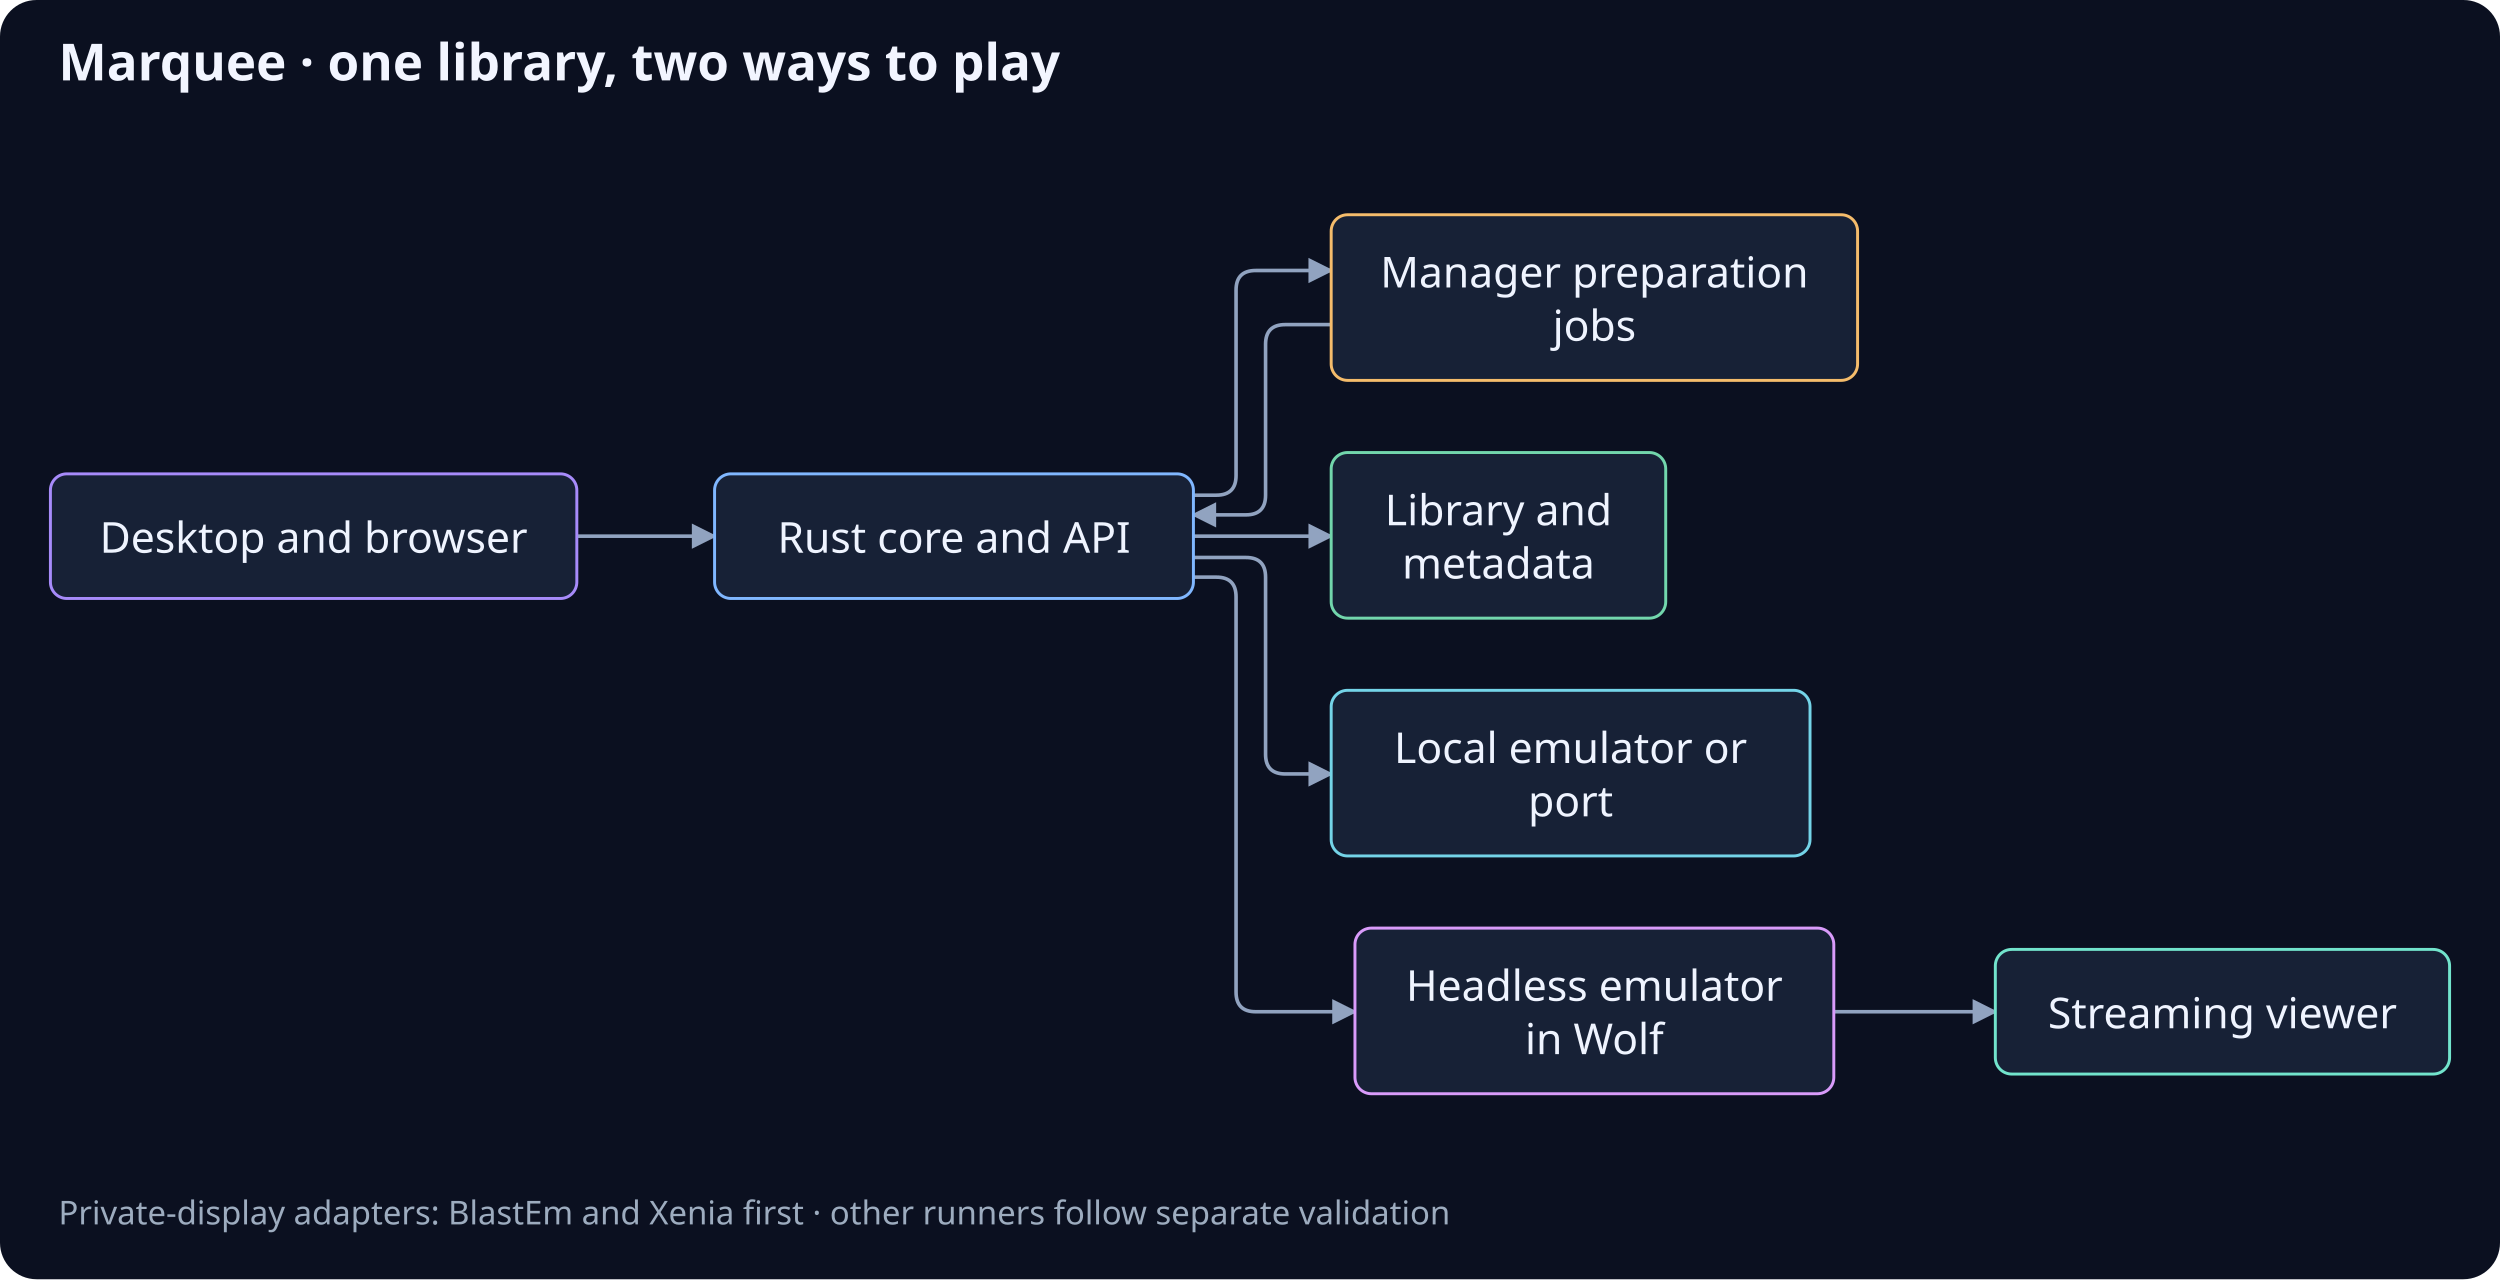
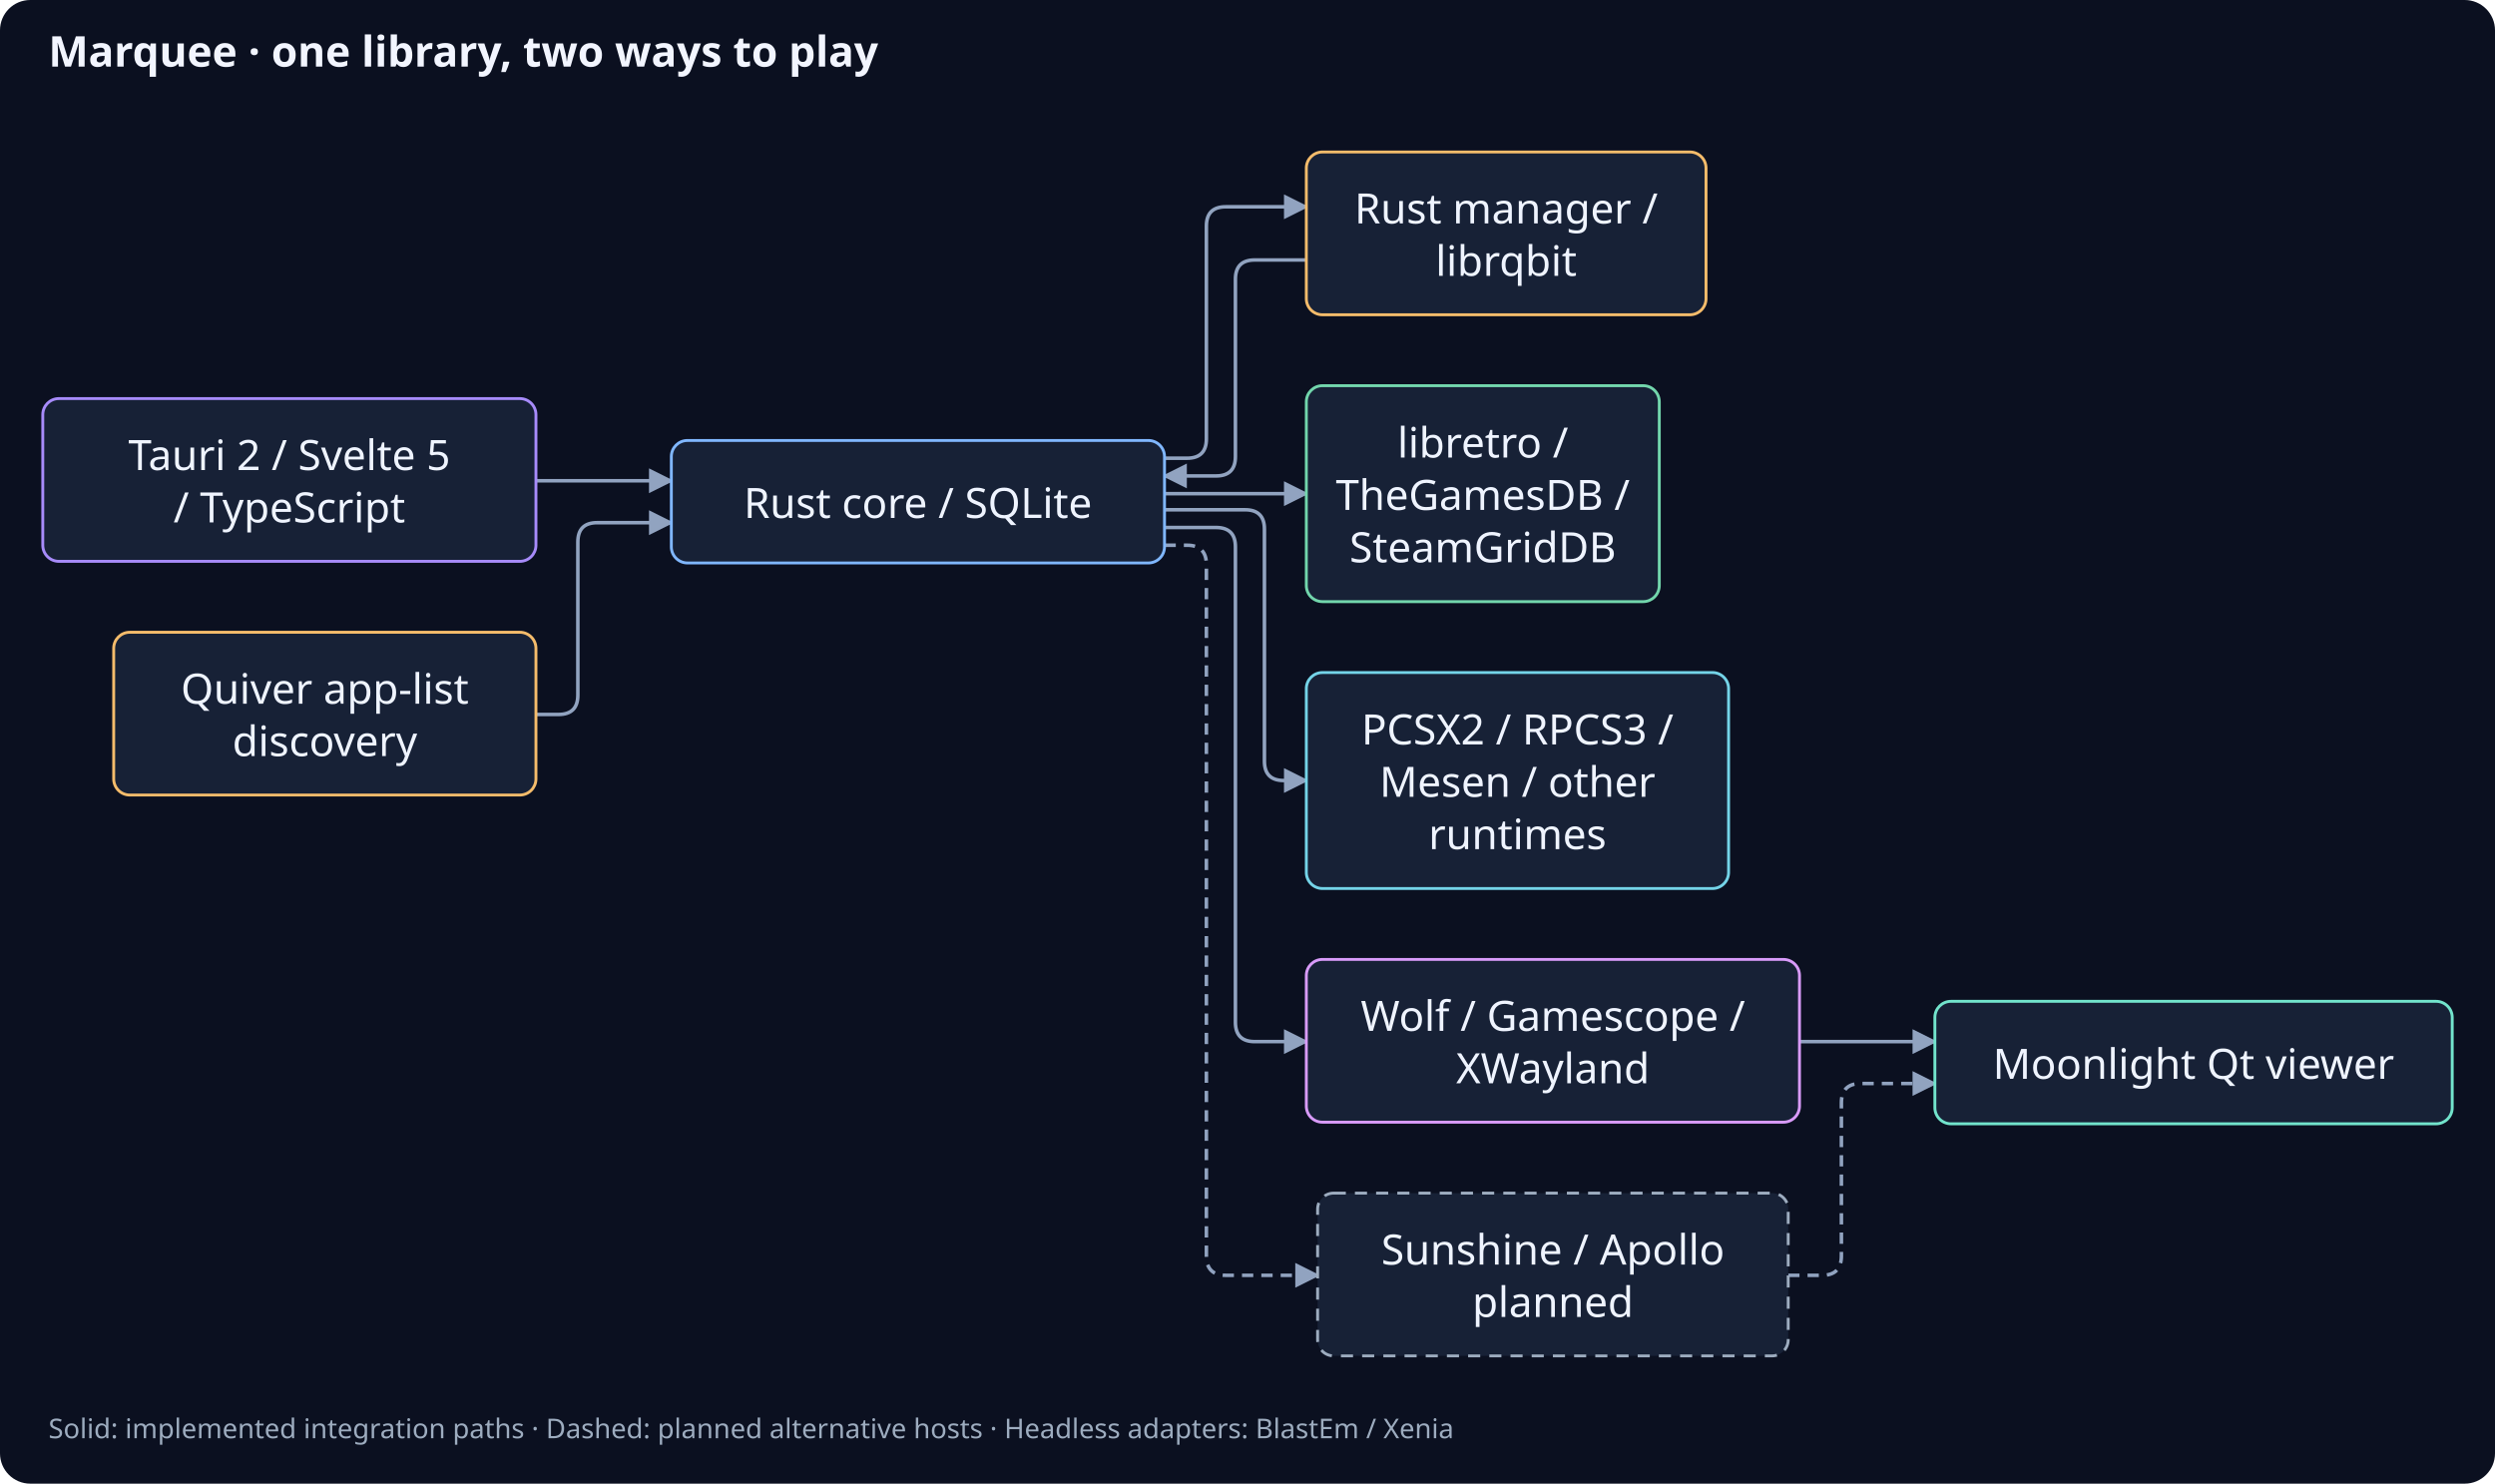
- <svg xmlns="http://www.w3.org/2000/svg" width="1368" height="700" viewBox="0 0 1368 700" role="img" aria-labelledby="title desc">
-   <rect width="1368" height="700" rx="20" fill="#0b1020" />
+ <svg xmlns="http://www.w3.org/2000/svg" width="1648" height="980" viewBox="0 0 1648 980" role="img" aria-labelledby="title desc">
+   <rect width="1648" height="980" rx="20" fill="#0b1020" />
  <text x="32" y="44" fill="#f2f5ff" font-family="sans-serif" font-size="28" font-weight="700">Marquee · one library, two ways to play</text>
  <defs>
    <marker id="arrow" viewBox="0 0 10 10" refX="9" refY="5" markerWidth="7" markerHeight="7" orient="auto-start-reverse">
      <path d="M0 0L10 5L0 10Z" fill="#91a3c0" />
    </marker>
  </defs>
  <g transform="translate(24 68)">
-     <path d="M 291.64 225.39 L 367.02 225.39" fill="none" stroke="#91a3c0" stroke-width="1.974" marker-end="url(#arrow)" />
-     <path d="M 629.04 202.96 L 641.60 202.96 Q 652.37 202.96 652.37 192.19 L 652.37 90.79 Q 652.37 80.02 663.14 80.02 L 704.42 80.02" fill="none" stroke="#91a3c0" stroke-width="1.974" marker-end="url(#arrow)" />
-     <path d="M 704.42 109.63 L 679.29 109.63 Q 668.52 109.63 668.52 120.40 L 668.52 202.96 Q 668.52 213.73 657.76 213.73 L 629.04 213.73" fill="none" stroke="#91a3c0" stroke-width="1.974" marker-end="url(#arrow)" />
-     <path d="M 629.04 225.39 L 704.42 225.39" fill="none" stroke="#91a3c0" stroke-width="1.974" marker-end="url(#arrow)" />
-     <path d="M 629.04 237.06 L 657.76 237.06 Q 668.52 237.06 668.52 247.82 L 668.52 344.74 Q 668.52 355.51 679.29 355.51 L 704.42 355.51" fill="none" stroke="#91a3c0" stroke-width="1.974" marker-end="url(#arrow)" />
-     <path d="M 629.04 247.82 L 641.60 247.82 Q 652.37 247.82 652.37 258.59 L 652.37 474.85 Q 652.37 485.62 663.14 485.62 L 717.43 485.62" fill="none" stroke="#91a3c0" stroke-width="1.974" marker-end="url(#arrow)" />
-     <path d="M 979.46 485.62 L 1067.85 485.62" fill="none" stroke="#91a3c0" stroke-width="1.974" marker-end="url(#arrow)" />
-     <rect x="3.589" y="191.292" width="288.049" height="68.199" rx="8.973" fill="#172136" stroke="#a78bfa" stroke-width="1.615" />
-     <text x="147.614" y="225.391" dominant-baseline="central" text-anchor="middle" fill="#eff4ff" font-family="sans-serif" font-size="23.331">Desktop and browser</text>
-     <rect x="367.016" y="191.292" width="262.026" height="68.199" rx="8.973" fill="#172136" stroke="#80b7ff" stroke-width="1.615" />
-     <text x="498.029" y="225.391" dominant-baseline="central" text-anchor="middle" fill="#eff4ff" font-family="sans-serif" font-size="23.331">Rust core and API</text>
-     <rect x="704.419" y="49.511" width="288.049" height="90.632" rx="8.973" fill="#172136" stroke="#f5bc6b" stroke-width="1.615" />
-     <text x="848.443" y="80.245" dominant-baseline="central" text-anchor="middle" fill="#eff4ff" font-family="sans-serif" font-size="23.331">Manager preparation</text>
-     <text x="848.443" y="109.409" dominant-baseline="central" text-anchor="middle" fill="#eff4ff" font-family="sans-serif" font-size="23.331">jobs</text>
-     <rect x="704.419" y="179.626" width="183.059" height="90.632" rx="8.973" fill="#172136" stroke="#72d6ac" stroke-width="1.615" />
-     <text x="795.948" y="210.36" dominant-baseline="central" text-anchor="middle" fill="#eff4ff" font-family="sans-serif" font-size="23.331">Library and</text>
-     <text x="795.948" y="239.524" dominant-baseline="central" text-anchor="middle" fill="#eff4ff" font-family="sans-serif" font-size="23.331">metadata</text>
-     <rect x="704.419" y="309.742" width="262.026" height="90.632" rx="8.973" fill="#172136" stroke="#74d4e8" stroke-width="1.615" />
-     <text x="835.432" y="340.476" dominant-baseline="central" text-anchor="middle" fill="#eff4ff" font-family="sans-serif" font-size="23.331">Local emulator or</text>
-     <text x="835.432" y="369.64" dominant-baseline="central" text-anchor="middle" fill="#eff4ff" font-family="sans-serif" font-size="23.331">port</text>
-     <rect x="717.43" y="439.857" width="262.026" height="90.632" rx="8.973" fill="#172136" stroke="#d99bfa" stroke-width="1.615" />
-     <text x="848.443" y="470.591" dominant-baseline="central" text-anchor="middle" fill="#eff4ff" font-family="sans-serif" font-size="23.331">Headless emulator</text>
-     <text x="848.443" y="499.755" dominant-baseline="central" text-anchor="middle" fill="#eff4ff" font-family="sans-serif" font-size="23.331">in Wolf</text>
-     <rect x="1067.845" y="451.523" width="248.566" height="68.199" rx="8.973" fill="#172136" stroke="#72e4cc" stroke-width="1.615" />
-     <text x="1192.128" y="485.622" dominant-baseline="central" text-anchor="middle" fill="#eff4ff" font-family="sans-serif" font-size="23.331">Streaming viewer</text>
+     <path d="M 330.01 249.56 L 419.43 249.56" fill="none" stroke="#91a3c0" stroke-width="2.342" marker-end="url(#arrow)" />
+     <path d="M 330.01 403.92 L 344.91 403.92 Q 357.68 403.92 357.68 391.14 L 357.68 290.01 Q 357.68 277.24 370.46 277.24 L 419.43 277.24" fill="none" stroke="#91a3c0" stroke-width="2.342" marker-end="url(#arrow)" />
+     <path d="M 745.18 234.66 L 760.08 234.66 Q 772.85 234.66 772.85 221.88 L 772.85 81.36 Q 772.85 68.59 785.63 68.59 L 838.86 68.59" fill="none" stroke="#91a3c0" stroke-width="2.342" marker-end="url(#arrow)" />
+     <path d="M 838.86 103.72 L 804.79 103.72 Q 792.02 103.72 792.02 116.49 L 792.02 233.59 Q 792.02 246.37 779.24 246.37 L 745.18 246.37" fill="none" stroke="#91a3c0" stroke-width="2.342" marker-end="url(#arrow)" />
+     <path d="M 745.18 258.08 L 838.86 258.08" fill="none" stroke="#91a3c0" stroke-width="2.342" marker-end="url(#arrow)" />
+     <path d="M 745.18 268.72 L 798.40 268.72 Q 811.18 268.72 811.18 281.50 L 811.18 434.79 Q 811.18 447.56 823.95 447.56 L 838.86 447.56" fill="none" stroke="#91a3c0" stroke-width="2.342" marker-end="url(#arrow)" />
+     <path d="M 745.18 280.43 L 779.24 280.43 Q 792.02 280.43 792.02 293.21 L 792.02 607.25 Q 792.02 620.02 804.79 620.02 L 838.86 620.02" fill="none" stroke="#91a3c0" stroke-width="2.342" marker-end="url(#arrow)" />
+     <path d="M 1164.60 620.02 L 1254.03 620.02" fill="none" stroke="#91a3c0" stroke-width="2.342" marker-end="url(#arrow)" />
+     <path d="M 745.18 292.14 L 760.08 292.14 Q 772.85 292.14 772.85 304.92 L 772.85 761.60 Q 772.85 774.38 785.63 774.38 L 846.31 774.38" fill="none" stroke="#91a3c0" stroke-width="2.342" stroke-dasharray="7.452 5.323" marker-end="url(#arrow)" />
+     <path d="M 1157.15 774.38 L 1179.51 774.38 Q 1192.28 774.38 1192.28 761.60 L 1192.28 660.47 Q 1192.28 647.70 1205.06 647.70 L 1254.03 647.70" fill="none" stroke="#91a3c0" stroke-width="2.342" stroke-dasharray="7.452 5.323" marker-end="url(#arrow)" />
+     <rect x="4.258" y="195.269" width="325.749" height="107.518" rx="10.645" fill="#172136" stroke="#a78bfa" stroke-width="1.916" />
+     <text x="167.132" y="231.73" dominant-baseline="central" text-anchor="middle" fill="#eff4ff" font-family="sans-serif" font-size="27.678">Tauri 2 / Svelte 5</text>
+     <text x="167.132" y="266.327" dominant-baseline="central" text-anchor="middle" fill="#eff4ff" font-family="sans-serif" font-size="27.678">/ TypeScript</text>
+     <rect x="419.428" y="222.947" width="325.749" height="80.905" rx="10.645" fill="#172136" stroke="#80b7ff" stroke-width="1.916" />
+     <text x="582.302" y="263.4" dominant-baseline="central" text-anchor="middle" fill="#eff4ff" font-family="sans-serif" font-size="27.678">Rust core / SQLite</text>
+     <rect x="51.098" y="349.627" width="278.909" height="107.518" rx="10.645" fill="#172136" stroke="#f5bc6b" stroke-width="1.916" />
+     <text x="190.552" y="386.088" dominant-baseline="central" text-anchor="middle" fill="#eff4ff" font-family="sans-serif" font-size="27.678">Quiver app-list</text>
+     <text x="190.552" y="420.685" dominant-baseline="central" text-anchor="middle" fill="#eff4ff" font-family="sans-serif" font-size="27.678">discovery</text>
+     <rect x="838.856" y="32.395" width="264.005" height="107.518" rx="10.645" fill="#172136" stroke="#f5bc6b" stroke-width="1.916" />
+     <text x="970.858" y="68.856" dominant-baseline="central" text-anchor="middle" fill="#eff4ff" font-family="sans-serif" font-size="27.678">Rust manager /</text>
+     <text x="970.858" y="103.453" dominant-baseline="central" text-anchor="middle" fill="#eff4ff" font-family="sans-serif" font-size="27.678">librqbit</text>
+     <rect x="838.856" y="186.753" width="233.134" height="142.648" rx="10.645" fill="#172136" stroke="#72d6ac" stroke-width="1.916" />
+     <text x="955.422" y="223.48" dominant-baseline="central" text-anchor="middle" fill="#eff4ff" font-family="sans-serif" font-size="27.678">libretro /</text>
+     <text x="955.422" y="258.077" dominant-baseline="central" text-anchor="middle" fill="#eff4ff" font-family="sans-serif" font-size="27.678">TheGamesDB /</text>
+     <text x="955.422" y="292.675" dominant-baseline="central" text-anchor="middle" fill="#eff4ff" font-family="sans-serif" font-size="27.678">SteamGridDB</text>
+     <rect x="838.856" y="376.241" width="278.909" height="142.648" rx="10.645" fill="#172136" stroke="#74d4e8" stroke-width="1.916" />
+     <text x="978.31" y="412.967" dominant-baseline="central" text-anchor="middle" fill="#eff4ff" font-family="sans-serif" font-size="27.678">PCSX2 / RPCS3 /</text>
+     <text x="978.31" y="447.565" dominant-baseline="central" text-anchor="middle" fill="#eff4ff" font-family="sans-serif" font-size="27.678">Mesen / other</text>
+     <text x="978.31" y="482.162" dominant-baseline="central" text-anchor="middle" fill="#eff4ff" font-family="sans-serif" font-size="27.678">runtimes</text>
+     <rect x="838.856" y="565.729" width="325.749" height="107.518" rx="10.645" fill="#172136" stroke="#d99bfa" stroke-width="1.916" />
+     <text x="1001.73" y="602.189" dominant-baseline="central" text-anchor="middle" fill="#eff4ff" font-family="sans-serif" font-size="27.678">Wolf / Gamescope /</text>
+     <text x="1001.73" y="636.786" dominant-baseline="central" text-anchor="middle" fill="#eff4ff" font-family="sans-serif" font-size="27.678">XWayland</text>
+     <rect x="1254.025" y="593.407" width="341.717" height="80.905" rx="10.645" fill="#172136" stroke="#72e4cc" stroke-width="1.916" />
+     <text x="1424.884" y="633.859" dominant-baseline="central" text-anchor="middle" fill="#eff4ff" font-family="sans-serif" font-size="27.678">Moonlight Qt viewer</text>
+     <rect x="846.307" y="720.086" width="310.845" height="107.518" rx="10.645" fill="#172136" stroke="#9dacbf" stroke-dasharray="8 6" stroke-width="1.916" />
+     <text x="1001.73" y="756.547" dominant-baseline="central" text-anchor="middle" fill="#eff4ff" font-family="sans-serif" font-size="27.678">Sunshine / Apollo</text>
+     <text x="1001.73" y="791.144" dominant-baseline="central" text-anchor="middle" fill="#eff4ff" font-family="sans-serif" font-size="27.678">planned</text>
  </g>
-   <text x="32" y="670" fill="#9dacbf" font-family="sans-serif" font-size="18">Private-display adapters: BlastEm and Xenia first · other runners follow separate validation</text>
+   <text x="32" y="950" fill="#9dacbf" font-family="sans-serif" font-size="18">Solid: implemented integration paths · Dashed: planned alternative hosts · Headless adapters: BlastEm / Xenia</text>
</svg>
